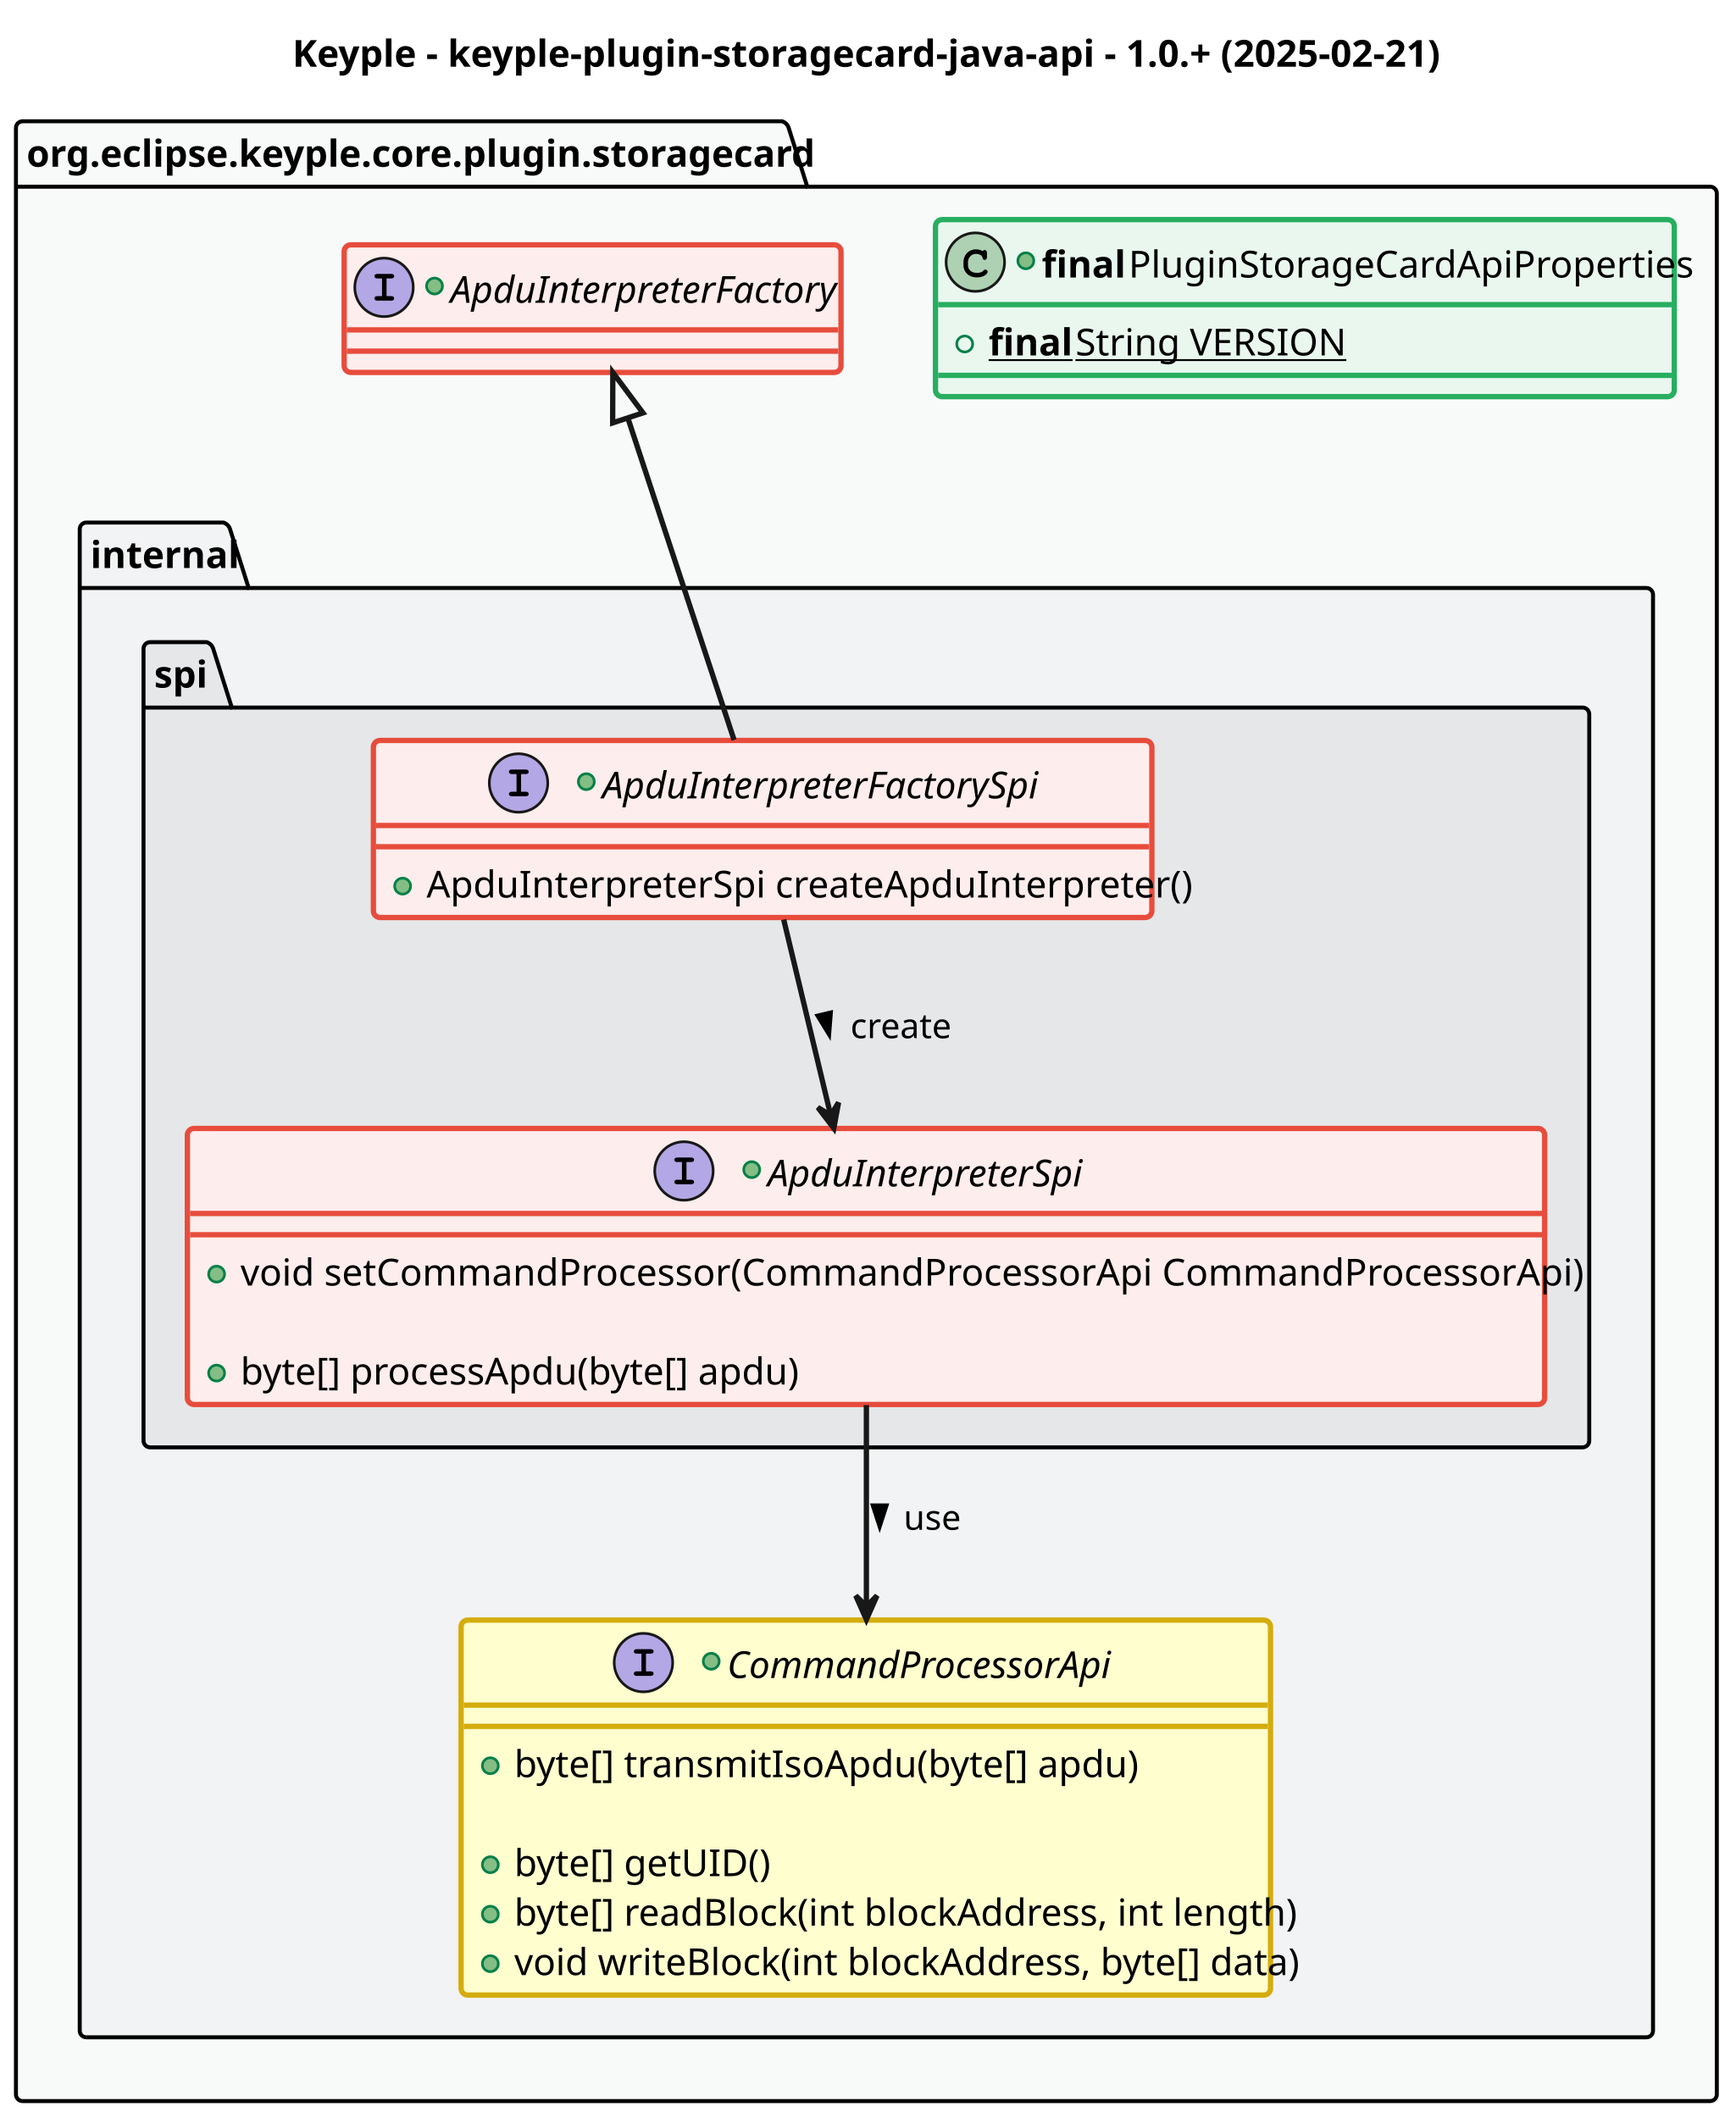
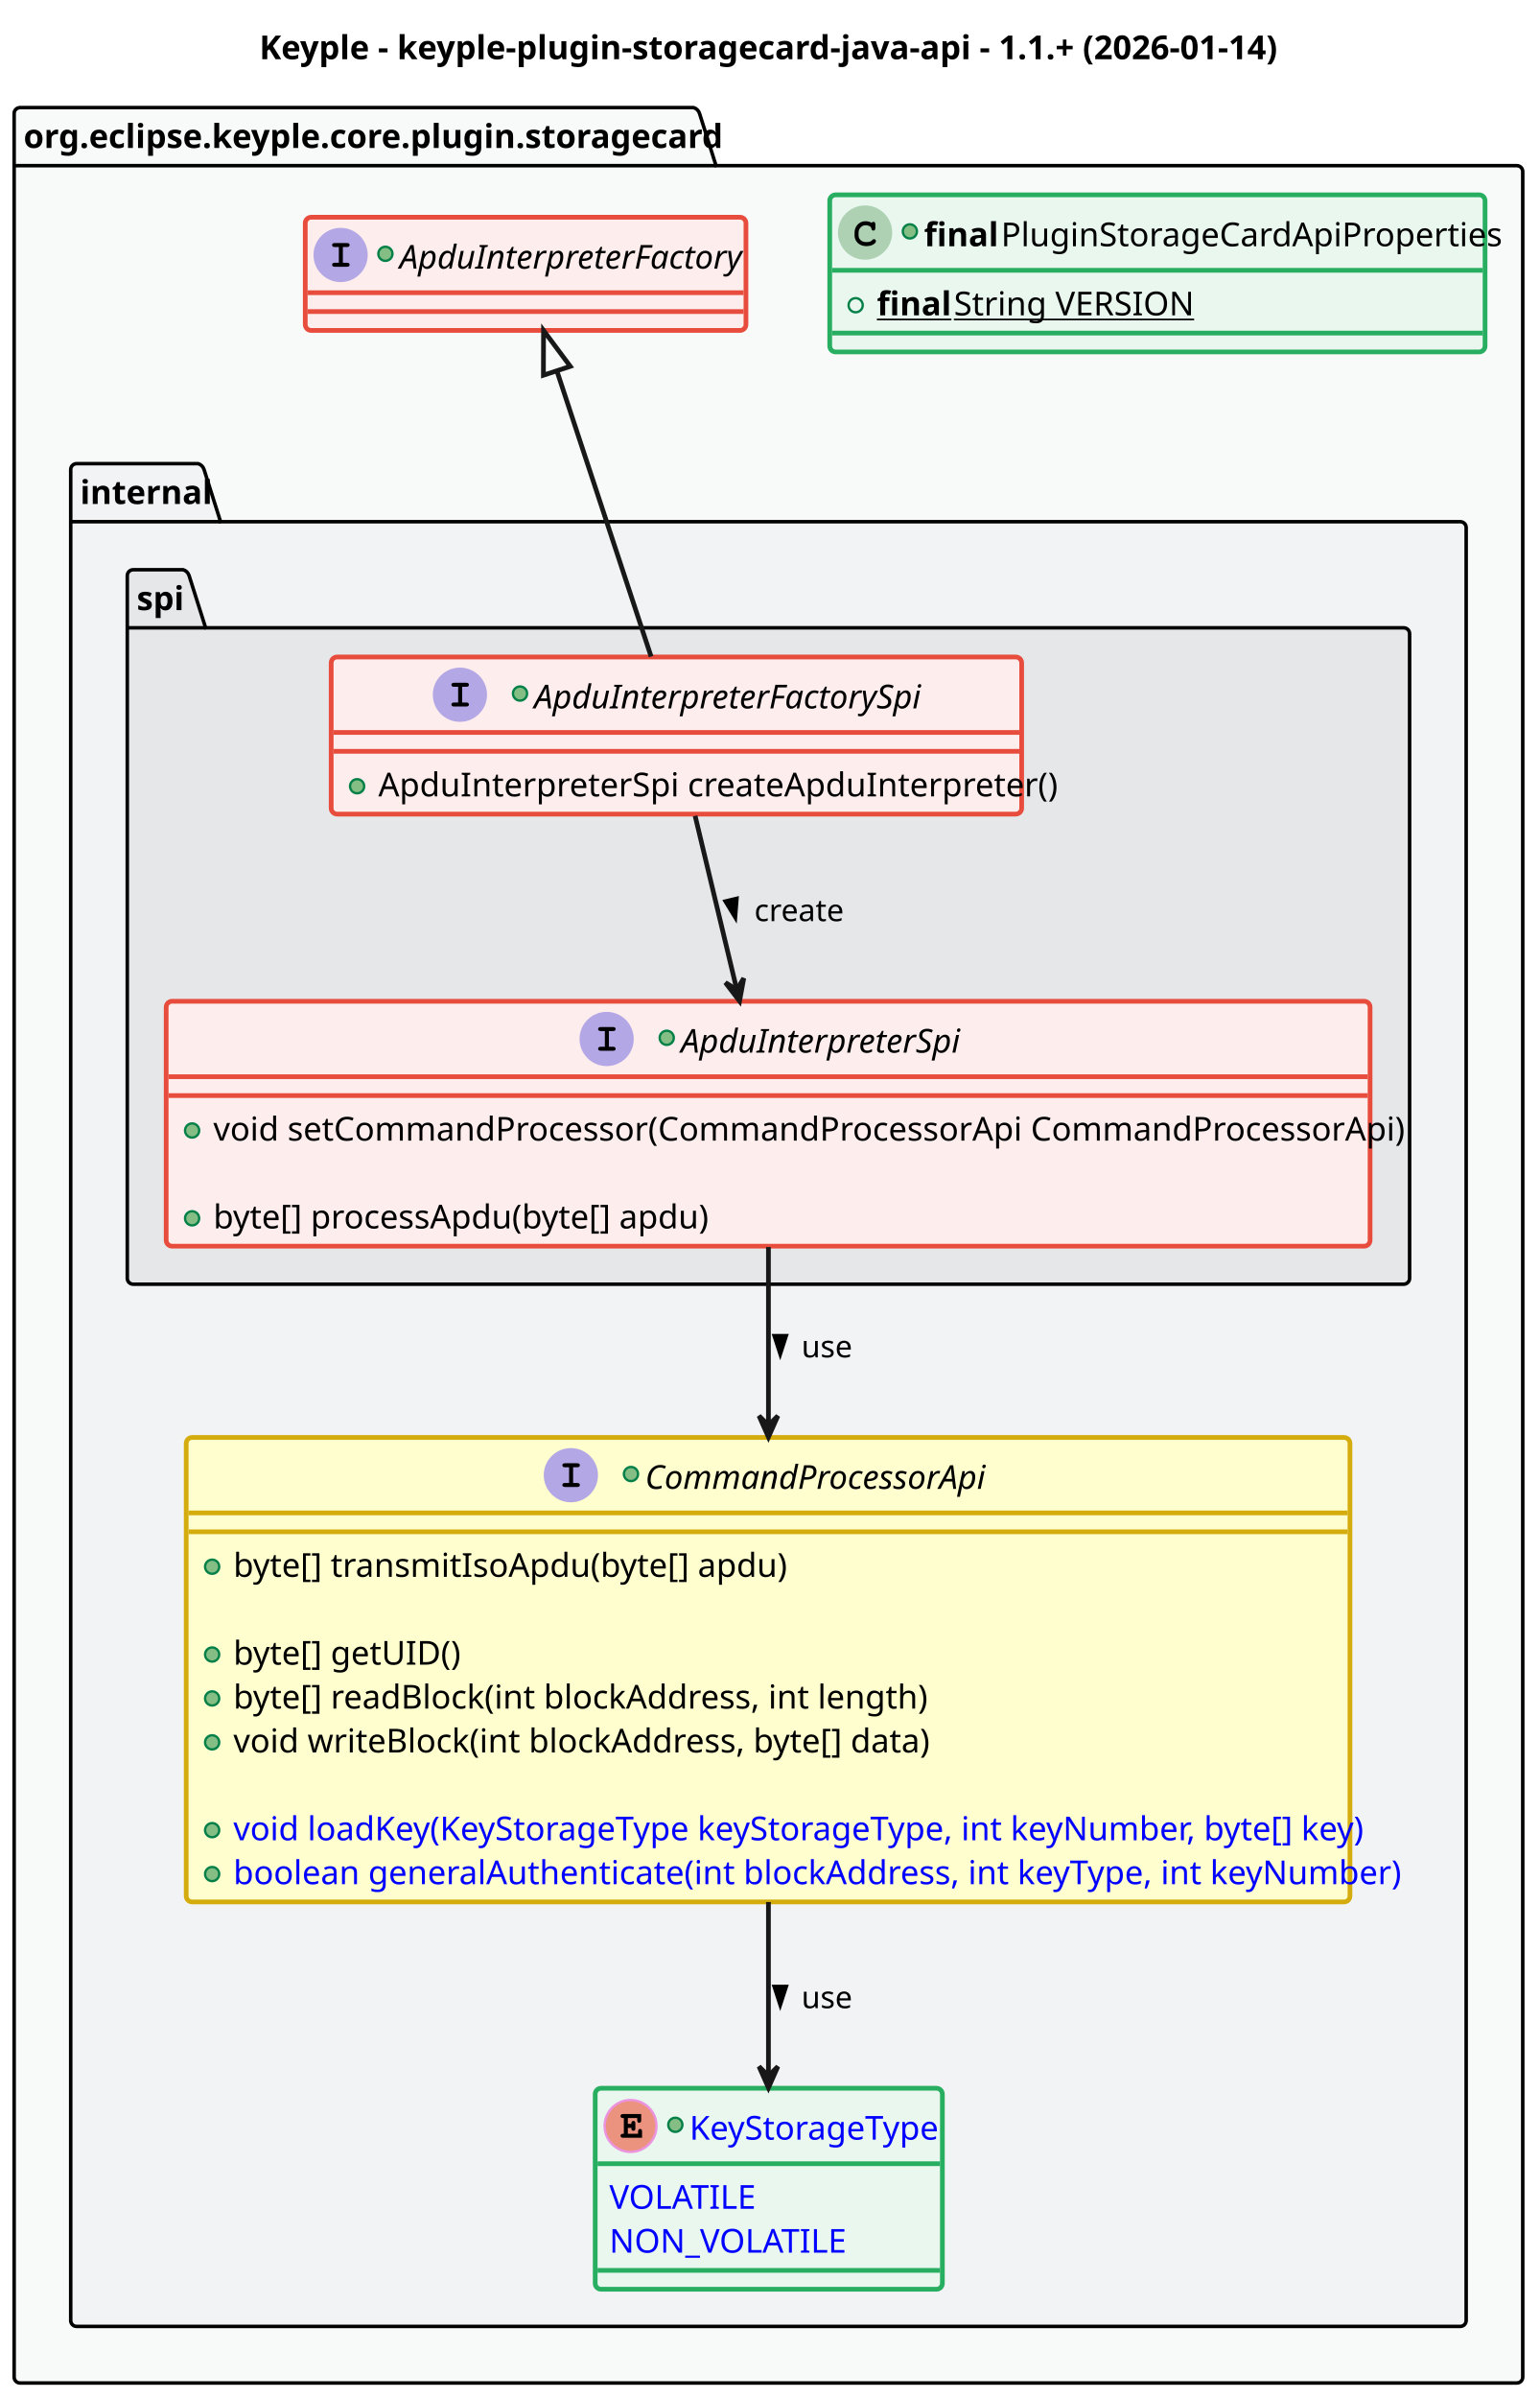
- <svg xmlns="http://www.w3.org/2000/svg" contentStyleType="text/css" height="797px" preserveAspectRatio="none" style="width:653px;height:797px;background:#FFFFFF;" version="1.1" viewBox="0 0 653 797" width="653px" zoomAndPan="magnify">
+ <svg xmlns="http://www.w3.org/2000/svg" contentStyleType="text/css" data-diagram-type="CLASS" height="1017px" preserveAspectRatio="none" style="width:653px;height:1017px;background:#FFFFFF;" version="1.1" viewBox="0 0 653 1017" width="653px" zoomAndPan="magnify">
  <defs />
  <g>
-     <text fill="#000000" font-family="sans-serif" font-size="14" font-weight="bold" lengthAdjust="spacing" textLength="418.988" x="110.006" y="25.107">Keyple - keyple-plugin-storagecard-java-api - 1.0.+ (2025-02-21)</text>
-     <g id="cluster_api">
-       <path d="M8.5,45.635 L294.265,45.635 A3.75,3.75 0 0 1 296.765,48.135 L303.765,70.256 L643.5,70.256 A2.5,2.5 0 0 1 646,72.756 L646,788.135 A2.5,2.5 0 0 1 643.5,790.635 L8.5,790.635 A2.5,2.5 0 0 1 6,788.135 L6,48.135 A2.5,2.5 0 0 1 8.5,45.635 " fill="#F8F9F9" style="stroke:#000000;stroke-width:1.5;" />
+     <g class="title" data-source-line="1">
+       <text fill="#000000" font-family="sans-serif" font-size="14" font-weight="bold" lengthAdjust="spacing" textLength="418.988" x="110.006" y="25.107">Keyple - keyple-plugin-storagecard-java-api - 1.1.+ (2026-01-14)</text>
+     </g>
+     <g class="cluster" data-entity="api" data-source-line="53" data-uid="ent0002" id="cluster_api">
+       <path d="M8.5,45.635 L294.265,45.635 A3.75,3.75 0 0 1 296.765,48.135 L303.765,70.256 L643.5,70.256 A2.5,2.5 0 0 1 646,72.756 L646,1008.135 A2.5,2.5 0 0 1 643.5,1010.635 L8.5,1010.635 A2.5,2.5 0 0 1 6,1008.135 L6,48.135 A2.5,2.5 0 0 1 8.5,45.635" fill="#F8F9F9" style="stroke:#000000;stroke-width:1.5;" />
      <line style="stroke:#000000;stroke-width:1.5;" x1="6" x2="303.765" y1="70.256" y2="70.256" />
      <text fill="#000000" font-family="sans-serif" font-size="14" font-weight="bold" lengthAdjust="spacing" textLength="284.765" x="10" y="62.742">org.eclipse.keyple.core.plugin.storagecard</text>
    </g>
-     <g id="cluster_internal">
-       <path d="M32.5,196.635 L84.065,196.635 A3.75,3.75 0 0 1 86.565,199.135 L93.565,221.256 L619.5,221.256 A2.5,2.5 0 0 1 622,223.756 L622,764.135 A2.5,2.5 0 0 1 619.5,766.635 L32.5,766.635 A2.5,2.5 0 0 1 30,764.135 L30,199.135 A2.5,2.5 0 0 1 32.5,196.635 " fill="#F2F3F4" style="stroke:#000000;stroke-width:1.5;" />
+     <g class="cluster" data-entity="internal" data-source-line="59" data-uid="ent0005" id="cluster_internal">
+       <path d="M32.5,196.635 L84.065,196.635 A3.75,3.75 0 0 1 86.565,199.135 L93.565,221.256 L619.5,221.256 A2.5,2.5 0 0 1 622,223.756 L622,984.135 A2.5,2.5 0 0 1 619.5,986.635 L32.5,986.635 A2.5,2.5 0 0 1 30,984.135 L30,199.135 A2.5,2.5 0 0 1 32.5,196.635" fill="#F2F3F4" style="stroke:#000000;stroke-width:1.5;" />
      <line style="stroke:#000000;stroke-width:1.5;" x1="30" x2="93.565" y1="221.256" y2="221.256" />
      <text fill="#000000" font-family="sans-serif" font-size="14" font-weight="bold" lengthAdjust="spacing" textLength="50.565" x="34" y="213.742">internal</text>
    </g>
-     <g id="cluster_spi">
-       <path d="M56.5,241.635 L77.728,241.635 A3.75,3.75 0 0 1 80.228,244.135 L87.228,266.256 L595.5,266.256 A2.5,2.5 0 0 1 598,268.756 L598,542.135 A2.5,2.5 0 0 1 595.5,544.635 L56.5,544.635 A2.5,2.5 0 0 1 54,542.135 L54,244.135 A2.5,2.5 0 0 1 56.5,241.635 " fill="#E5E7E9" style="stroke:#000000;stroke-width:1.5;" />
+     <g class="cluster" data-entity="spi" data-source-line="74" data-uid="ent0008" id="cluster_spi">
+       <path d="M56.5,241.635 L77.728,241.635 A3.75,3.75 0 0 1 80.228,244.135 L87.228,266.256 L595.5,266.256 A2.5,2.5 0 0 1 598,268.756 L598,542.135 A2.5,2.5 0 0 1 595.5,544.635 L56.5,544.635 A2.5,2.5 0 0 1 54,542.135 L54,244.135 A2.5,2.5 0 0 1 56.5,241.635" fill="#E5E7E9" style="stroke:#000000;stroke-width:1.5;" />
      <line style="stroke:#000000;stroke-width:1.5;" x1="54" x2="87.228" y1="266.256" y2="266.256" />
      <text fill="#000000" font-family="sans-serif" font-size="14" font-weight="bold" lengthAdjust="spacing" textLength="20.227" x="58" y="258.742">spi</text>
    </g>
-     <g id="elem_ApiProperties">
-       <rect codeLine="54" fill="#E9F7EF" height="66.621" id="ApiProperties" rx="2.5" ry="2.5" style="stroke:#27AE60;stroke-width:2.0;" width="278.006" x="352" y="82.635" />
-       <ellipse cx="367" cy="98.635" fill="#ADD1B2" rx="11" ry="11" style="stroke:#181818;stroke-width:1.0;" />
+     <g class="entity" data-entity="ApiProperties" data-source-line="54" data-uid="ent0003" id="entity_ApiProperties">
+       <rect fill="#E9F7EF" height="66.621" rx="2.5" ry="2.5" style="stroke:#27AE60;stroke-width:2;" width="278.006" x="352" y="82.635" />
+       <ellipse cx="367" cy="98.635" fill="#ADD1B2" rx="11" ry="11" style="stroke:#ADD1B2;stroke-width:1;" />
      <path d="M369.766,94.51 Q369.922,94.291 370.109,94.182 Q370.297,94.072 370.516,94.072 Q370.891,94.072 371.125,94.338 Q371.359,94.588 371.359,95.197 L371.359,96.65 Q371.359,97.26 371.125,97.525 Q370.891,97.791 370.516,97.791 Q370.172,97.791 369.969,97.588 Q369.766,97.4 369.656,96.885 Q369.609,96.525 369.422,96.338 Q369.094,95.963 368.484,95.744 Q367.875,95.525 367.25,95.525 Q366.484,95.525 365.844,95.853 Q365.219,96.182 364.719,96.932 Q364.234,97.682 364.234,98.713 L364.234,99.807 Q364.234,101.041 365.125,101.869 Q366.016,102.682 367.609,102.682 Q368.547,102.682 369.203,102.432 Q369.594,102.275 370.016,101.838 Q370.281,101.572 370.422,101.494 Q370.578,101.416 370.781,101.416 Q371.109,101.416 371.359,101.682 Q371.625,101.932 371.625,102.275 Q371.625,102.619 371.281,103.025 Q370.781,103.603 369.984,103.932 Q368.906,104.385 367.609,104.385 Q366.094,104.385 364.891,103.76 Q363.906,103.26 363.219,102.197 Q362.531,101.119 362.531,99.838 L362.531,98.682 Q362.531,97.353 363.141,96.213 Q363.766,95.057 364.859,94.447 Q365.953,93.822 367.188,93.822 Q367.922,93.822 368.562,93.994 Q369.219,94.15 369.766,94.51 Z " fill="#000000" />
-       <ellipse cx="386" cy="98.135" fill="#84BE84" rx="3" ry="3" style="stroke:#038048;stroke-width:1.0;" />
+       <ellipse cx="386" cy="98.135" fill="#84BE84" rx="3" ry="3" style="stroke:#038048;stroke-width:1;" />
      <text fill="#000000" font-family="sans-serif" font-size="14" font-weight="bold" lengthAdjust="spacing" textLength="28.779" x="392" y="104.432">final</text>
      <text fill="#000000" font-family="sans-serif" font-size="14" lengthAdjust="spacing" textLength="202.337" x="424.669" y="104.432">PluginStorageCardApiProperties</text>
-       <line style="stroke:#27AE60;stroke-width:2.0;" x1="353" x2="629.006" y1="114.635" y2="114.635" />
-       <ellipse cx="363" cy="129.445" fill="none" rx="3" ry="3" style="stroke:#038048;stroke-width:1.0;" />
+       <line style="stroke:#27AE60;stroke-width:2;" x1="353" x2="629.006" y1="114.635" y2="114.635" />
+       <ellipse cx="363" cy="129.445" fill="none" rx="3" ry="3" style="stroke:#038048;stroke-width:1;" />
      <text fill="#000000" font-family="sans-serif" font-size="14" font-weight="bold" lengthAdjust="spacing" text-decoration="underline" textLength="28.779" x="372" y="133.742">final</text>
      <text fill="#000000" font-family="sans-serif" font-size="14" lengthAdjust="spacing" text-decoration="underline" textLength="103.476" x="404.669" y="133.742">String VERSION</text>
-       <line style="stroke:#27AE60;stroke-width:2.0;" x1="353" x2="629.006" y1="141.256" y2="141.256" />
+       <line style="stroke:#27AE60;stroke-width:2;" x1="353" x2="629.006" y1="141.256" y2="141.256" />
    </g>
-     <g id="elem_ApduInterpreterFactory">
-       <rect codeLine="57" fill="#FDEDEC" height="48" id="ApduInterpreterFactory" rx="2.5" ry="2.5" style="stroke:#E74C3C;stroke-width:2.0;" width="186.958" x="129.5" y="92.135" />
-       <ellipse cx="144.5" cy="108.135" fill="#B4A7E5" rx="11" ry="11" style="stroke:#181818;stroke-width:1.0;" />
+     <g class="entity" data-entity="ApduInterpreterFactory" data-source-line="57" data-uid="ent0004" id="entity_ApduInterpreterFactory">
+       <rect fill="#FDEDEC" height="48" rx="2.5" ry="2.5" style="stroke:#E74C3C;stroke-width:2;" width="186.958" x="129.5" y="92.135" />
+       <ellipse cx="144.5" cy="108.135" fill="#B4A7E5" rx="11" ry="11" style="stroke:#B4A7E5;stroke-width:1;" />
      <path d="M145.453,104.775 L145.453,111.432 L147.172,111.432 Q147.781,111.432 148.047,111.666 Q148.312,111.9 148.312,112.291 Q148.312,112.666 148.047,112.9 Q147.781,113.135 147.172,113.135 L142.031,113.135 Q141.422,113.135 141.156,112.9 Q140.891,112.666 140.891,112.275 Q140.891,111.9 141.156,111.666 Q141.422,111.432 142.031,111.432 L143.75,111.432 L143.75,104.775 L142.031,104.775 Q141.422,104.775 141.156,104.541 Q140.891,104.307 140.891,103.916 Q140.891,103.541 141.156,103.307 Q141.422,103.072 142.031,103.072 L147.172,103.072 Q147.781,103.072 148.047,103.307 Q148.312,103.541 148.312,103.916 Q148.312,104.307 148.047,104.541 Q147.781,104.775 147.172,104.775 L145.453,104.775 Z " fill="#000000" />
-       <ellipse cx="163.5" cy="107.635" fill="#84BE84" rx="3" ry="3" style="stroke:#038048;stroke-width:1.0;" />
+       <ellipse cx="163.5" cy="107.635" fill="#84BE84" rx="3" ry="3" style="stroke:#038048;stroke-width:1;" />
      <text fill="#000000" font-family="sans-serif" font-size="14" font-style="italic" lengthAdjust="spacing" textLength="143.958" x="169.5" y="113.932">ApduInterpreterFactory</text>
-       <line style="stroke:#E74C3C;stroke-width:2.0;" x1="130.5" x2="315.458" y1="124.135" y2="124.135" />
-       <line style="stroke:#E74C3C;stroke-width:2.0;" x1="130.5" x2="315.458" y1="132.135" y2="132.135" />
+       <line style="stroke:#E74C3C;stroke-width:2;" x1="130.5" x2="315.458" y1="124.135" y2="124.135" />
+       <line style="stroke:#E74C3C;stroke-width:2;" x1="130.5" x2="315.458" y1="132.135" y2="132.135" />
    </g>
-     <g id="elem_CommandProcessorApi">
-       <rect codeLine="60" fill="#FEFECE" height="141.106" id="CommandProcessorApi" rx="2.5" ry="2.5" style="stroke:#D4AC0D;stroke-width:2.0;" width="304.565" x="173.5" y="609.635" />
-       <ellipse cx="242.115" cy="625.635" fill="#B4A7E5" rx="11" ry="11" style="stroke:#181818;stroke-width:1.0;" />
-       <path d="M243.068,622.275 L243.068,628.932 L244.787,628.932 Q245.397,628.932 245.662,629.166 Q245.928,629.4 245.928,629.791 Q245.928,630.166 245.662,630.4 Q245.397,630.635 244.787,630.635 L239.647,630.635 Q239.037,630.635 238.772,630.4 Q238.506,630.166 238.506,629.775 Q238.506,629.4 238.772,629.166 Q239.037,628.932 239.647,628.932 L241.365,628.932 L241.365,622.275 L239.647,622.275 Q239.037,622.275 238.772,622.041 Q238.506,621.807 238.506,621.416 Q238.506,621.041 238.772,620.807 Q239.037,620.572 239.647,620.572 L244.787,620.572 Q245.397,620.572 245.662,620.807 Q245.928,621.041 245.928,621.416 Q245.928,621.807 245.662,622.041 Q245.397,622.275 244.787,622.275 L243.068,622.275 Z " fill="#000000" />
-       <ellipse cx="267.615" cy="625.135" fill="#84BE84" rx="3" ry="3" style="stroke:#038048;stroke-width:1.0;" />
-       <text fill="#000000" font-family="sans-serif" font-size="14" font-style="italic" lengthAdjust="spacing" textLength="147.834" x="273.615" y="631.432">CommandProcessorApi</text>
-       <line style="stroke:#D4AC0D;stroke-width:2.0;" x1="174.5" x2="477.065" y1="641.635" y2="641.635" />
-       <line style="stroke:#D4AC0D;stroke-width:2.0;" x1="174.5" x2="477.065" y1="649.635" y2="649.635" />
-       <ellipse cx="184.5" cy="664.445" fill="#84BE84" rx="3" ry="3" style="stroke:#038048;stroke-width:1.0;" />
-       <text fill="#000000" font-family="sans-serif" font-size="14" lengthAdjust="spacing" textLength="217.889" x="193.5" y="668.742">byte[] transmitIsoApdu(byte[] apdu)</text>
-       <text fill="#000000" font-family="sans-serif" font-size="14" lengthAdjust="spacing" textLength="3.89" x="193.5" y="687.363"> </text>
-       <ellipse cx="184.5" cy="701.688" fill="#84BE84" rx="3" ry="3" style="stroke:#038048;stroke-width:1.0;" />
-       <text fill="#000000" font-family="sans-serif" font-size="14" lengthAdjust="spacing" textLength="91.027" x="193.5" y="705.984">byte[] getUID()</text>
-       <ellipse cx="184.5" cy="720.309" fill="#84BE84" rx="3" ry="3" style="stroke:#038048;stroke-width:1.0;" />
-       <text fill="#000000" font-family="sans-serif" font-size="14" lengthAdjust="spacing" textLength="277.026" x="193.5" y="724.606">byte[] readBlock(int blockAddress, int length)</text>
-       <ellipse cx="184.5" cy="738.93" fill="#84BE84" rx="3" ry="3" style="stroke:#038048;stroke-width:1.0;" />
-       <text fill="#000000" font-family="sans-serif" font-size="14" lengthAdjust="spacing" textLength="278.565" x="193.5" y="743.227">void writeBlock(int blockAddress, byte[] data)</text>
+     <g class="entity" data-entity="KeyStorageType" data-source-line="60" data-uid="ent0006" id="entity_KeyStorageType">
+       <rect fill="#E9F7EF" height="85.242" rx="2.5" ry="2.5" style="stroke:#27AE60;stroke-width:2;" width="147.282" x="252.5" y="885.635" />
+       <ellipse cx="267.5" cy="901.635" fill="#EB937F" rx="11" ry="11" style="stroke:#EB93DF;stroke-width:1;" />
+       <path d="M266.359,902.432 L266.359,904.932 L270.688,904.932 L270.688,904.01 Q270.688,903.4 270.922,903.135 Q271.172,902.869 271.547,902.869 Q271.922,902.869 272.156,903.135 Q272.391,903.4 272.391,904.01 L272.391,906.635 L264.391,906.635 Q263.766,906.635 263.5,906.4 Q263.25,906.166 263.25,905.775 Q263.25,905.4 263.516,905.166 Q263.781,904.932 264.391,904.932 L264.656,904.932 L264.656,898.275 L264.391,898.275 Q263.766,898.275 263.5,898.041 Q263.25,897.807 263.25,897.416 Q263.25,897.041 263.5,896.807 Q263.766,896.572 264.391,896.572 L272.016,896.572 L272.016,899.166 Q272.016,899.775 271.781,900.041 Q271.562,900.291 271.172,900.291 Q270.797,900.291 270.562,900.041 Q270.328,899.775 270.328,899.166 L270.328,898.275 L266.359,898.275 L266.359,900.729 L267.844,900.729 Q267.844,900.072 267.969,899.885 Q268.234,899.479 268.703,899.479 Q269.078,899.479 269.312,899.744 Q269.547,899.994 269.547,900.604 L269.547,902.572 Q269.547,903.119 269.422,903.307 Q269.156,903.697 268.703,903.697 Q268.234,903.697 267.969,903.291 Q267.844,903.104 267.844,902.432 L266.359,902.432 Z " fill="#000000" />
+       <ellipse cx="286.5" cy="901.135" fill="#84BE84" rx="3" ry="3" style="stroke:#038048;stroke-width:1;" />
+       <text fill="#0000FF" font-family="sans-serif" font-size="14" lengthAdjust="spacing" textLength="104.282" x="292.5" y="907.432">KeyStorageType</text>
+       <line style="stroke:#27AE60;stroke-width:2;" x1="253.5" x2="398.782" y1="917.635" y2="917.635" />
+       <text fill="#0000FF" font-family="sans-serif" font-size="14" lengthAdjust="spacing" textLength="66.917" x="258.5" y="936.742">VOLATILE</text>
+       <text fill="#0000FF" font-family="sans-serif" font-size="14" lengthAdjust="spacing" textLength="105.814" x="258.5" y="955.363">NON_VOLATILE</text>
+       <line style="stroke:#27AE60;stroke-width:2;" x1="253.5" x2="398.782" y1="962.877" y2="962.877" />
    </g>
-     <g id="elem_ApduInterpreterFactorySpi">
-       <rect codeLine="68" fill="#FDEDEC" height="66.621" id="ApduInterpreterFactorySpi" rx="2.5" ry="2.5" style="stroke:#E74C3C;stroke-width:2.0;" width="292.923" x="140.5" y="278.635" />
-       <ellipse cx="195.115" cy="294.635" fill="#B4A7E5" rx="11" ry="11" style="stroke:#181818;stroke-width:1.0;" />
+     <g class="entity" data-entity="CommandProcessorApi" data-source-line="64" data-uid="ent0007" id="entity_CommandProcessorApi">
+       <rect fill="#FEFECE" height="196.969" rx="2.5" ry="2.5" style="stroke:#D4AC0D;stroke-width:2;" width="493.694" x="79" y="609.635" />
+       <ellipse cx="242.18" cy="625.635" fill="#B4A7E5" rx="11" ry="11" style="stroke:#B4A7E5;stroke-width:1;" />
+       <path d="M243.133,622.275 L243.133,628.932 L244.852,628.932 Q245.461,628.932 245.727,629.166 Q245.993,629.4 245.993,629.791 Q245.993,630.166 245.727,630.4 Q245.461,630.635 244.852,630.635 L239.711,630.635 Q239.102,630.635 238.836,630.4 Q238.571,630.166 238.571,629.775 Q238.571,629.4 238.836,629.166 Q239.102,628.932 239.711,628.932 L241.43,628.932 L241.43,622.275 L239.711,622.275 Q239.102,622.275 238.836,622.041 Q238.571,621.807 238.571,621.416 Q238.571,621.041 238.836,620.807 Q239.102,620.572 239.711,620.572 L244.852,620.572 Q245.461,620.572 245.727,620.807 Q245.993,621.041 245.993,621.416 Q245.993,621.807 245.727,622.041 Q245.461,622.275 244.852,622.275 L243.133,622.275 Z " fill="#000000" />
+       <ellipse cx="267.68" cy="625.135" fill="#84BE84" rx="3" ry="3" style="stroke:#038048;stroke-width:1;" />
+       <text fill="#000000" font-family="sans-serif" font-size="14" font-style="italic" lengthAdjust="spacing" textLength="147.834" x="273.68" y="631.432">CommandProcessorApi</text>
+       <line style="stroke:#D4AC0D;stroke-width:2;" x1="80" x2="571.694" y1="641.635" y2="641.635" />
+       <line style="stroke:#D4AC0D;stroke-width:2;" x1="80" x2="571.694" y1="649.635" y2="649.635" />
+       <ellipse cx="90" cy="664.445" fill="#84BE84" rx="3" ry="3" style="stroke:#038048;stroke-width:1;" />
+       <text fill="#000000" font-family="sans-serif" font-size="14" lengthAdjust="spacing" textLength="217.889" x="99" y="668.742">byte[] transmitIsoApdu(byte[] apdu)</text>
+       <text fill="#000000" font-family="sans-serif" font-size="14" lengthAdjust="spacing" textLength="3.89" x="99" y="687.363"> </text>
+       <ellipse cx="90" cy="701.688" fill="#84BE84" rx="3" ry="3" style="stroke:#038048;stroke-width:1;" />
+       <text fill="#000000" font-family="sans-serif" font-size="14" lengthAdjust="spacing" textLength="91.027" x="99" y="705.984">byte[] getUID()</text>
+       <ellipse cx="90" cy="720.309" fill="#84BE84" rx="3" ry="3" style="stroke:#038048;stroke-width:1;" />
+       <text fill="#000000" font-family="sans-serif" font-size="14" lengthAdjust="spacing" textLength="277.026" x="99" y="724.606">byte[] readBlock(int blockAddress, int length)</text>
+       <ellipse cx="90" cy="738.93" fill="#84BE84" rx="3" ry="3" style="stroke:#038048;stroke-width:1;" />
+       <text fill="#000000" font-family="sans-serif" font-size="14" lengthAdjust="spacing" textLength="278.565" x="99" y="743.227">void writeBlock(int blockAddress, byte[] data)</text>
+       <text fill="#000000" font-family="sans-serif" font-size="14" lengthAdjust="spacing" textLength="3.89" x="99" y="761.848"> </text>
+       <ellipse cx="90" cy="776.172" fill="#84BE84" rx="3" ry="3" style="stroke:#038048;stroke-width:1;" />
+       <text fill="#0000FF" font-family="sans-serif" font-size="14" lengthAdjust="spacing" textLength="465.336" x="99" y="780.469">void loadKey(KeyStorageType keyStorageType, int keyNumber, byte[] key)</text>
+       <ellipse cx="90" cy="794.793" fill="#84BE84" rx="3" ry="3" style="stroke:#038048;stroke-width:1;" />
+       <text fill="#0000FF" font-family="sans-serif" font-size="14" lengthAdjust="spacing" textLength="467.694" x="99" y="799.09">boolean generalAuthenticate(int blockAddress, int keyType, int keyNumber)</text>
+     </g>
+     <g class="entity" data-entity="ApduInterpreterFactorySpi" data-source-line="75" data-uid="ent0009" id="entity_ApduInterpreterFactorySpi">
+       <rect fill="#FDEDEC" height="66.621" rx="2.5" ry="2.5" style="stroke:#E74C3C;stroke-width:2;" width="292.923" x="140.5" y="278.635" />
+       <ellipse cx="195.115" cy="294.635" fill="#B4A7E5" rx="11" ry="11" style="stroke:#B4A7E5;stroke-width:1;" />
      <path d="M196.068,291.275 L196.068,297.932 L197.787,297.932 Q198.397,297.932 198.662,298.166 Q198.928,298.4 198.928,298.791 Q198.928,299.166 198.662,299.4 Q198.397,299.635 197.787,299.635 L192.647,299.635 Q192.037,299.635 191.772,299.4 Q191.506,299.166 191.506,298.775 Q191.506,298.4 191.772,298.166 Q192.037,297.932 192.647,297.932 L194.365,297.932 L194.365,291.275 L192.647,291.275 Q192.037,291.275 191.772,291.041 Q191.506,290.807 191.506,290.416 Q191.506,290.041 191.772,289.807 Q192.037,289.572 192.647,289.572 L197.787,289.572 Q198.397,289.572 198.662,289.807 Q198.928,290.041 198.928,290.416 Q198.928,290.807 198.662,291.041 Q198.397,291.275 197.787,291.275 L196.068,291.275 Z " fill="#000000" />
-       <ellipse cx="220.615" cy="294.135" fill="#84BE84" rx="3" ry="3" style="stroke:#038048;stroke-width:1.0;" />
+       <ellipse cx="220.615" cy="294.135" fill="#84BE84" rx="3" ry="3" style="stroke:#038048;stroke-width:1;" />
      <text fill="#000000" font-family="sans-serif" font-size="14" font-style="italic" lengthAdjust="spacing" textLength="164.192" x="226.615" y="300.432">ApduInterpreterFactorySpi</text>
-       <line style="stroke:#E74C3C;stroke-width:2.0;" x1="141.5" x2="432.423" y1="310.635" y2="310.635" />
-       <line style="stroke:#E74C3C;stroke-width:2.0;" x1="141.5" x2="432.423" y1="318.635" y2="318.635" />
-       <ellipse cx="151.5" cy="333.445" fill="#84BE84" rx="3" ry="3" style="stroke:#038048;stroke-width:1.0;" />
+       <line style="stroke:#E74C3C;stroke-width:2;" x1="141.5" x2="432.423" y1="310.635" y2="310.635" />
+       <line style="stroke:#E74C3C;stroke-width:2;" x1="141.5" x2="432.423" y1="318.635" y2="318.635" />
+       <ellipse cx="151.5" cy="333.445" fill="#84BE84" rx="3" ry="3" style="stroke:#038048;stroke-width:1;" />
      <text fill="#000000" font-family="sans-serif" font-size="14" lengthAdjust="spacing" textLength="266.923" x="160.5" y="337.742">ApduInterpreterSpi createApduInterpreter()</text>
    </g>
-     <g id="elem_ApduInterpreterSpi">
-       <rect codeLine="71" fill="#FDEDEC" height="103.863" id="ApduInterpreterSpi" rx="2.5" ry="2.5" style="stroke:#E74C3C;stroke-width:2.0;" width="510.729" x="70.5" y="424.635" />
-       <ellipse cx="257.356" cy="440.635" fill="#B4A7E5" rx="11" ry="11" style="stroke:#181818;stroke-width:1.0;" />
+     <g class="entity" data-entity="ApduInterpreterSpi" data-source-line="78" data-uid="ent0011" id="entity_ApduInterpreterSpi">
+       <rect fill="#FDEDEC" height="103.863" rx="2.5" ry="2.5" style="stroke:#E74C3C;stroke-width:2;" width="510.729" x="70.5" y="424.635" />
+       <ellipse cx="257.356" cy="440.635" fill="#B4A7E5" rx="11" ry="11" style="stroke:#B4A7E5;stroke-width:1;" />
      <path d="M258.31,437.275 L258.31,443.932 L260.028,443.932 Q260.638,443.932 260.903,444.166 Q261.169,444.4 261.169,444.791 Q261.169,445.166 260.903,445.4 Q260.638,445.635 260.028,445.635 L254.888,445.635 Q254.278,445.635 254.013,445.4 Q253.747,445.166 253.747,444.775 Q253.747,444.4 254.013,444.166 Q254.278,443.932 254.888,443.932 L256.606,443.932 L256.606,437.275 L254.888,437.275 Q254.278,437.275 254.013,437.041 Q253.747,436.807 253.747,436.416 Q253.747,436.041 254.013,435.807 Q254.278,435.572 254.888,435.572 L260.028,435.572 Q260.638,435.572 260.903,435.807 Q261.169,436.041 261.169,436.416 Q261.169,436.807 260.903,437.041 Q260.638,437.275 260.028,437.275 L258.31,437.275 Z " fill="#000000" />
-       <ellipse cx="282.856" cy="440.135" fill="#84BE84" rx="3" ry="3" style="stroke:#038048;stroke-width:1.0;" />
+       <ellipse cx="282.856" cy="440.135" fill="#84BE84" rx="3" ry="3" style="stroke:#038048;stroke-width:1;" />
      <text fill="#000000" font-family="sans-serif" font-size="14" font-style="italic" lengthAdjust="spacing" textLength="117.517" x="288.856" y="446.432">ApduInterpreterSpi</text>
-       <line style="stroke:#E74C3C;stroke-width:2.0;" x1="71.5" x2="580.23" y1="456.635" y2="456.635" />
-       <line style="stroke:#E74C3C;stroke-width:2.0;" x1="71.5" x2="580.23" y1="464.635" y2="464.635" />
-       <ellipse cx="81.5" cy="479.445" fill="#84BE84" rx="3" ry="3" style="stroke:#038048;stroke-width:1.0;" />
+       <line style="stroke:#E74C3C;stroke-width:2;" x1="71.5" x2="580.23" y1="456.635" y2="456.635" />
+       <line style="stroke:#E74C3C;stroke-width:2;" x1="71.5" x2="580.23" y1="464.635" y2="464.635" />
+       <ellipse cx="81.5" cy="479.445" fill="#84BE84" rx="3" ry="3" style="stroke:#038048;stroke-width:1;" />
      <text fill="#000000" font-family="sans-serif" font-size="14" lengthAdjust="spacing" textLength="484.729" x="90.5" y="483.742">void setCommandProcessor(CommandProcessorApi CommandProcessorApi)</text>
      <text fill="#000000" font-family="sans-serif" font-size="14" lengthAdjust="spacing" textLength="3.89" x="90.5" y="502.363"> </text>
-       <ellipse cx="81.5" cy="516.688" fill="#84BE84" rx="3" ry="3" style="stroke:#038048;stroke-width:1.0;" />
+       <ellipse cx="81.5" cy="516.688" fill="#84BE84" rx="3" ry="3" style="stroke:#038048;stroke-width:1;" />
      <text fill="#000000" font-family="sans-serif" font-size="14" lengthAdjust="spacing" textLength="198.447" x="90.5" y="520.984">byte[] processApdu(byte[] apdu)</text>
    </g>
-     <g id="link_ApduInterpreterFactory_ApduInterpreterFactorySpi">
-       <path d="M236.233,157.247 C247.563,191.567 263.28,239.235 276.22,278.455 " fill="none" id="ApduInterpreterFactory-backto-ApduInterpreterFactorySpi" style="stroke:#181818;stroke-width:2.0;" />
-       <polygon fill="none" points="230.59,140.155,230.535,159.128,241.93,155.367,230.59,140.155" style="stroke:#181818;stroke-width:2.0;" />
+     <g class="link" data-entity-1="ApduInterpreterFactory" data-entity-2="ApduInterpreterFactorySpi" data-source-line="76" data-uid="lnk10" id="link_ApduInterpreterFactory_ApduInterpreterFactorySpi">
+       <path d="M236.233,157.247 C247.563,191.567 263.28,239.235 276.22,278.455" fill="none" id="ApduInterpreterFactory-backto-ApduInterpreterFactorySpi" style="stroke:#181818;stroke-width:2;" />
+       <polygon fill="none" points="230.59,140.155,230.535,159.128,241.93,155.367,230.59,140.155" style="stroke:#181818;stroke-width:2;" />
    </g>
-     <g id="link_ApduInterpreterFactorySpi_ApduInterpreterSpi">
-       <path codeLine="81" d="M294.89,346.015 C300.3,368.555 306.179,393.06 312.339,418.721 " fill="none" id="ApduInterpreterFactorySpi-to-ApduInterpreterSpi" style="stroke:#181818;stroke-width:2.0;" />
-       <polygon fill="#181818" points="313.74,424.555,315.529,414.87,312.573,419.693,307.75,416.737,313.74,424.555" style="stroke:#181818;stroke-width:2.0;" />
-       <polygon fill="#000000" points="312.167,390.142,312.914,380.661,307.198,382.033,312.167,390.142" style="stroke:#000000;stroke-width:1.0;" />
+     <g class="link" data-entity-1="ApduInterpreterFactorySpi" data-entity-2="ApduInterpreterSpi" data-source-line="88" data-uid="lnk12" id="link_ApduInterpreterFactorySpi_ApduInterpreterSpi">
+       <path codeLine="88" d="M294.89,346.015 C300.3,368.555 306.179,393.06 312.339,418.721" fill="none" id="ApduInterpreterFactorySpi-to-ApduInterpreterSpi" style="stroke:#181818;stroke-width:2;" />
+       <polygon fill="#181818" points="313.74,424.555,315.529,414.87,312.573,419.693,307.75,416.737,313.74,424.555" style="stroke:#181818;stroke-width:2;" />
+       <polygon fill="#000000" points="312.167,390.142,312.914,380.661,307.198,382.033,312.167,390.142" style="stroke:#000000;stroke-width:1;" />
      <text fill="#000000" font-family="sans-serif" font-size="13" lengthAdjust="spacing" textLength="36.131" x="320" y="390.663">create</text>
    </g>
-     <g id="link_ApduInterpreterSpi_CommandProcessorApi">
-       <path codeLine="82" d="M326,528.745 C326,553.225 326,576.925 326,603.445 " fill="none" id="ApduInterpreterSpi-to-CommandProcessorApi" style="stroke:#181818;stroke-width:2.0;" />
-       <polygon fill="#181818" points="326,609.445,330,600.445,326,604.445,322,600.445,326,609.445" style="stroke:#181818;stroke-width:2.0;" />
-       <polygon fill="#000000" points="331,575.28,333.939,566.235,328.061,566.235,331,575.28" style="stroke:#000000;stroke-width:1.0;" />
+     <g class="link" data-entity-1="ApduInterpreterSpi" data-entity-2="CommandProcessorApi" data-source-line="89" data-uid="lnk13" id="link_ApduInterpreterSpi_CommandProcessorApi">
+       <path codeLine="89" d="M326,528.855 C326,552.635 326,575.725 326,603.465" fill="none" id="ApduInterpreterSpi-to-CommandProcessorApi" style="stroke:#181818;stroke-width:2;" />
+       <polygon fill="#181818" points="326,609.465,330,600.465,326,604.465,322,600.465,326,609.465" style="stroke:#181818;stroke-width:2;" />
+       <polygon fill="#000000" points="331,575.28,333.939,566.235,328.061,566.235,331,575.28" style="stroke:#000000;stroke-width:1;" />
      <text fill="#000000" font-family="sans-serif" font-size="13" lengthAdjust="spacing" textLength="20.96" x="340" y="575.663">use</text>
+     </g>
+     <g class="link" data-entity-1="CommandProcessorApi" data-entity-2="KeyStorageType" data-source-line="90" data-uid="lnk14" id="link_CommandProcessorApi_KeyStorageType">
+       <path codeLine="90" d="M326,806.655 C326,834.315 326,856.975 326,879.405" fill="none" id="CommandProcessorApi-to-KeyStorageType" style="stroke:#181818;stroke-width:2;" />
+       <polygon fill="#181818" points="326,885.405,330,876.405,326,880.405,322,876.405,326,885.405" style="stroke:#181818;stroke-width:2;" />
+       <polygon fill="#000000" points="331,851.28,333.939,842.235,328.061,842.235,331,851.28" style="stroke:#000000;stroke-width:1;" />
+       <text fill="#000000" font-family="sans-serif" font-size="13" lengthAdjust="spacing" textLength="20.96" x="340" y="851.663">use</text>
    </g>
  </g>
</svg>
